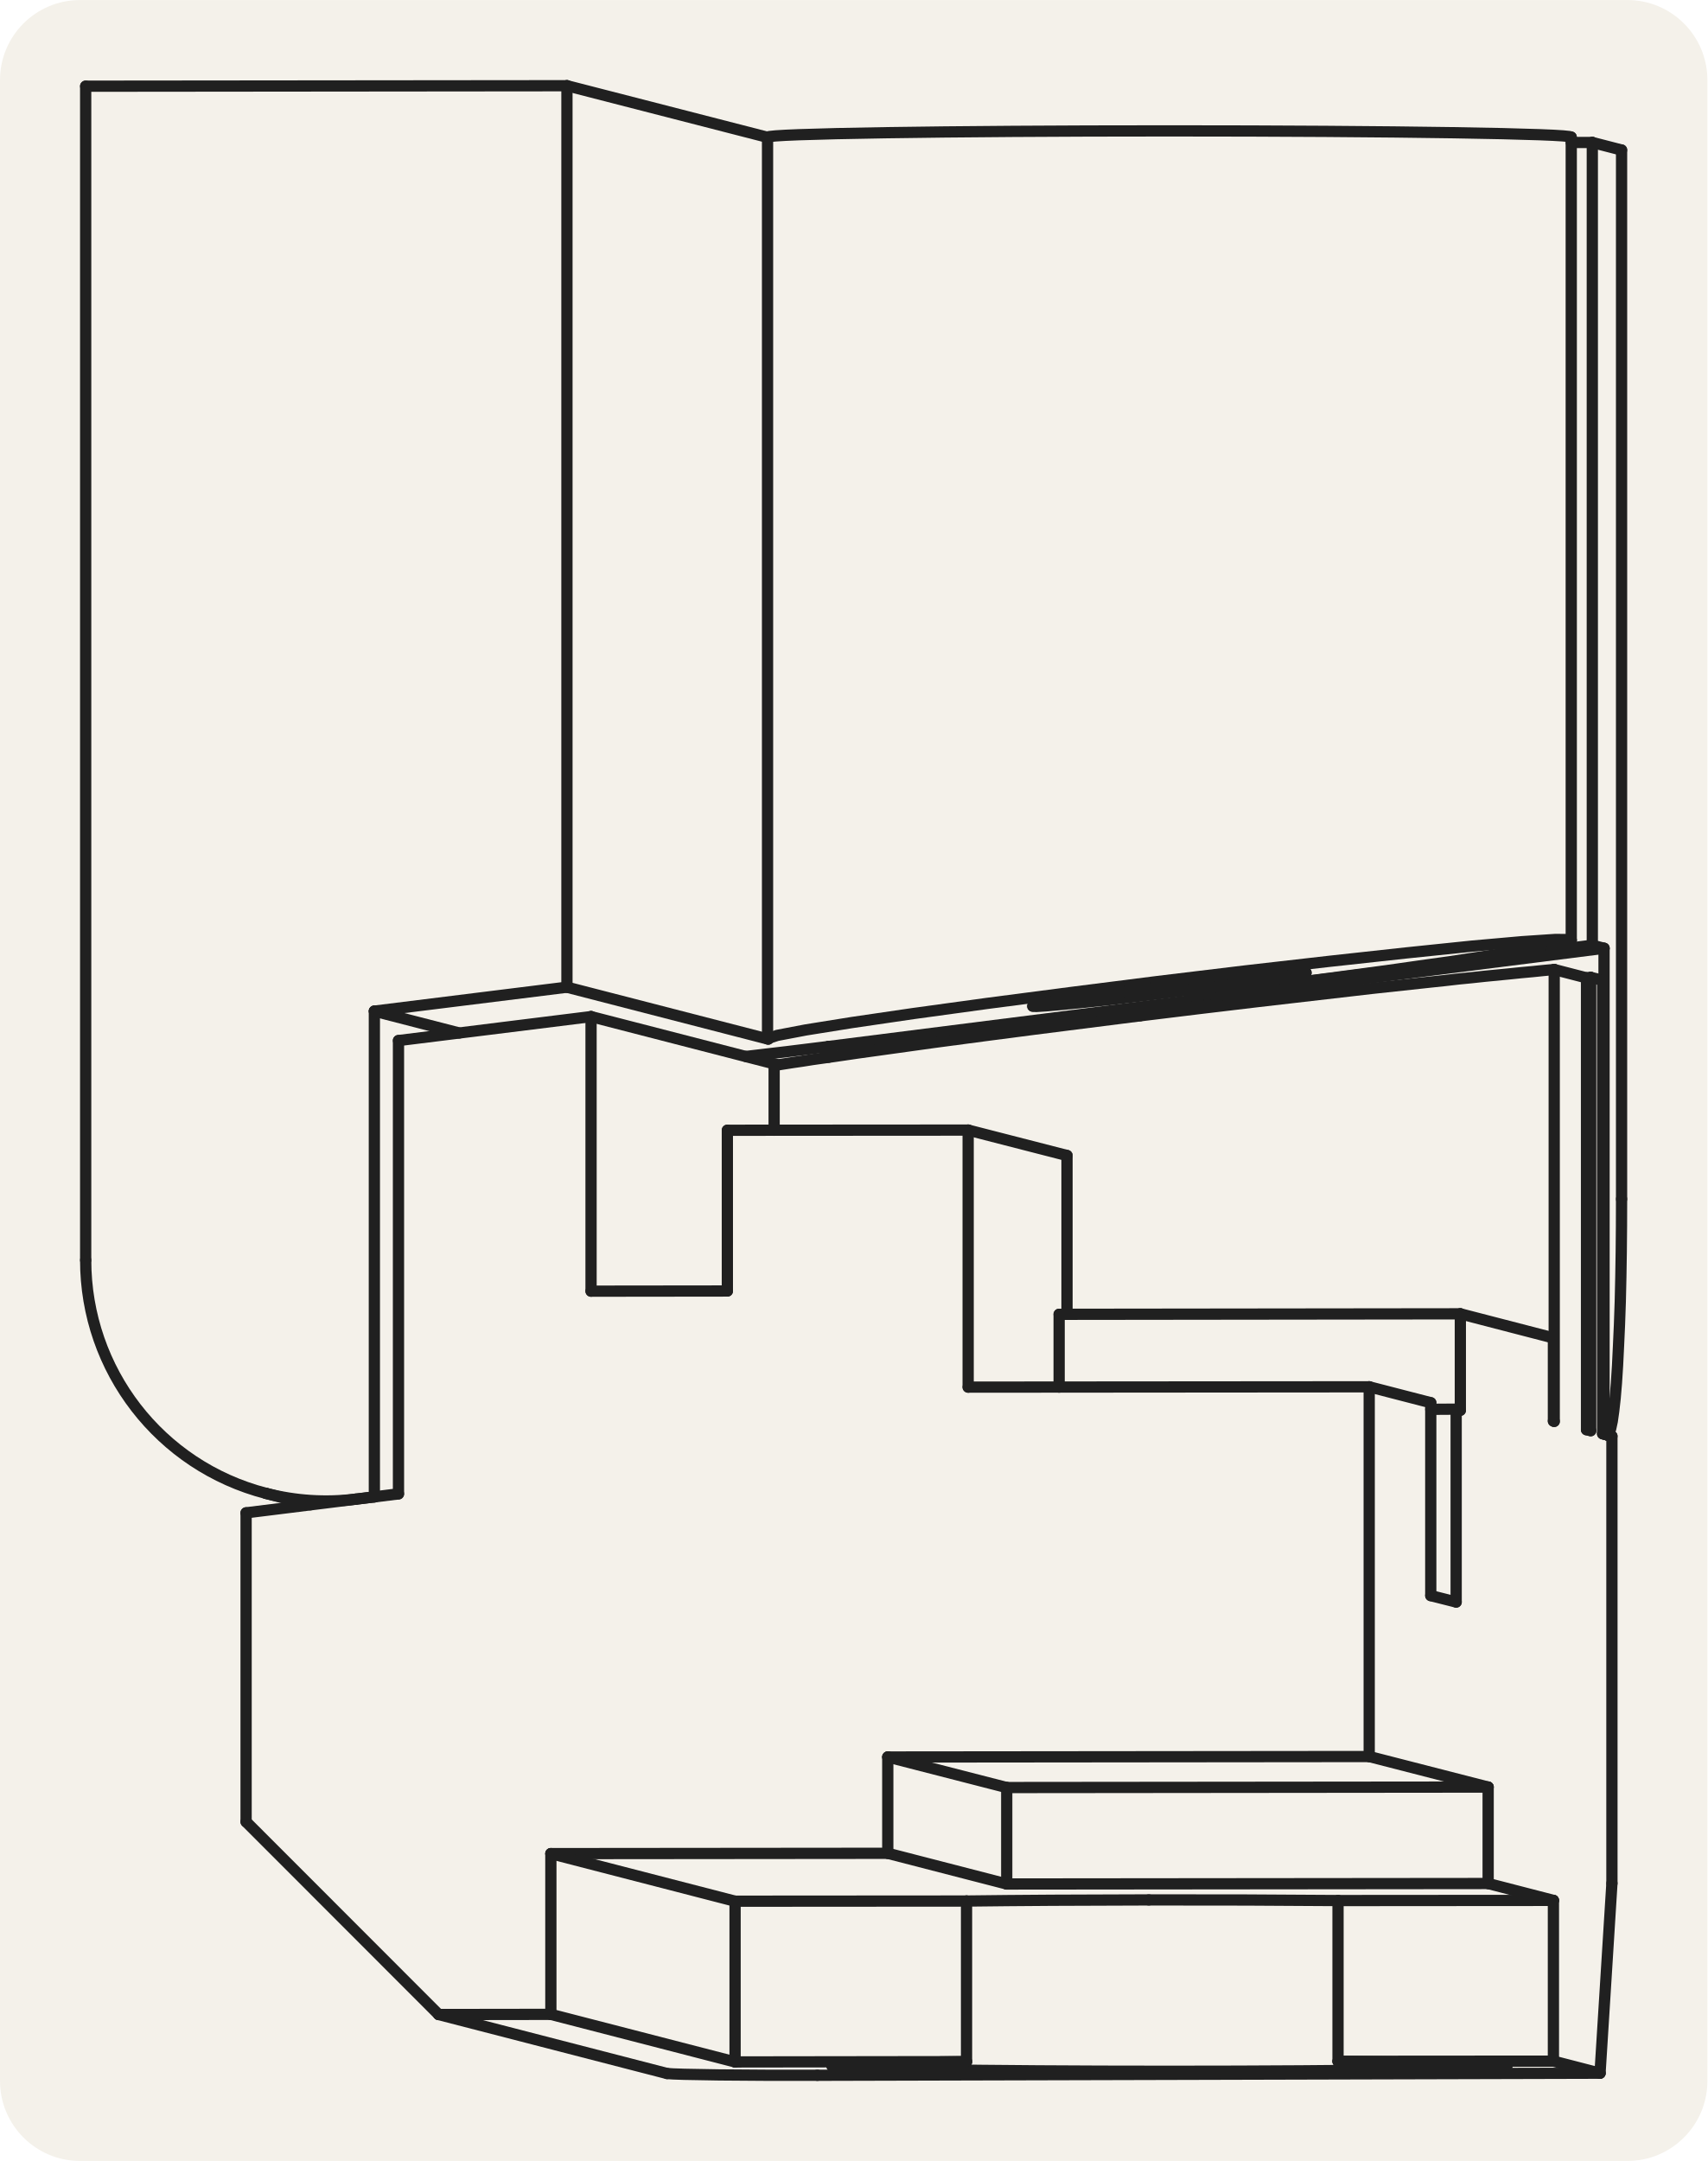
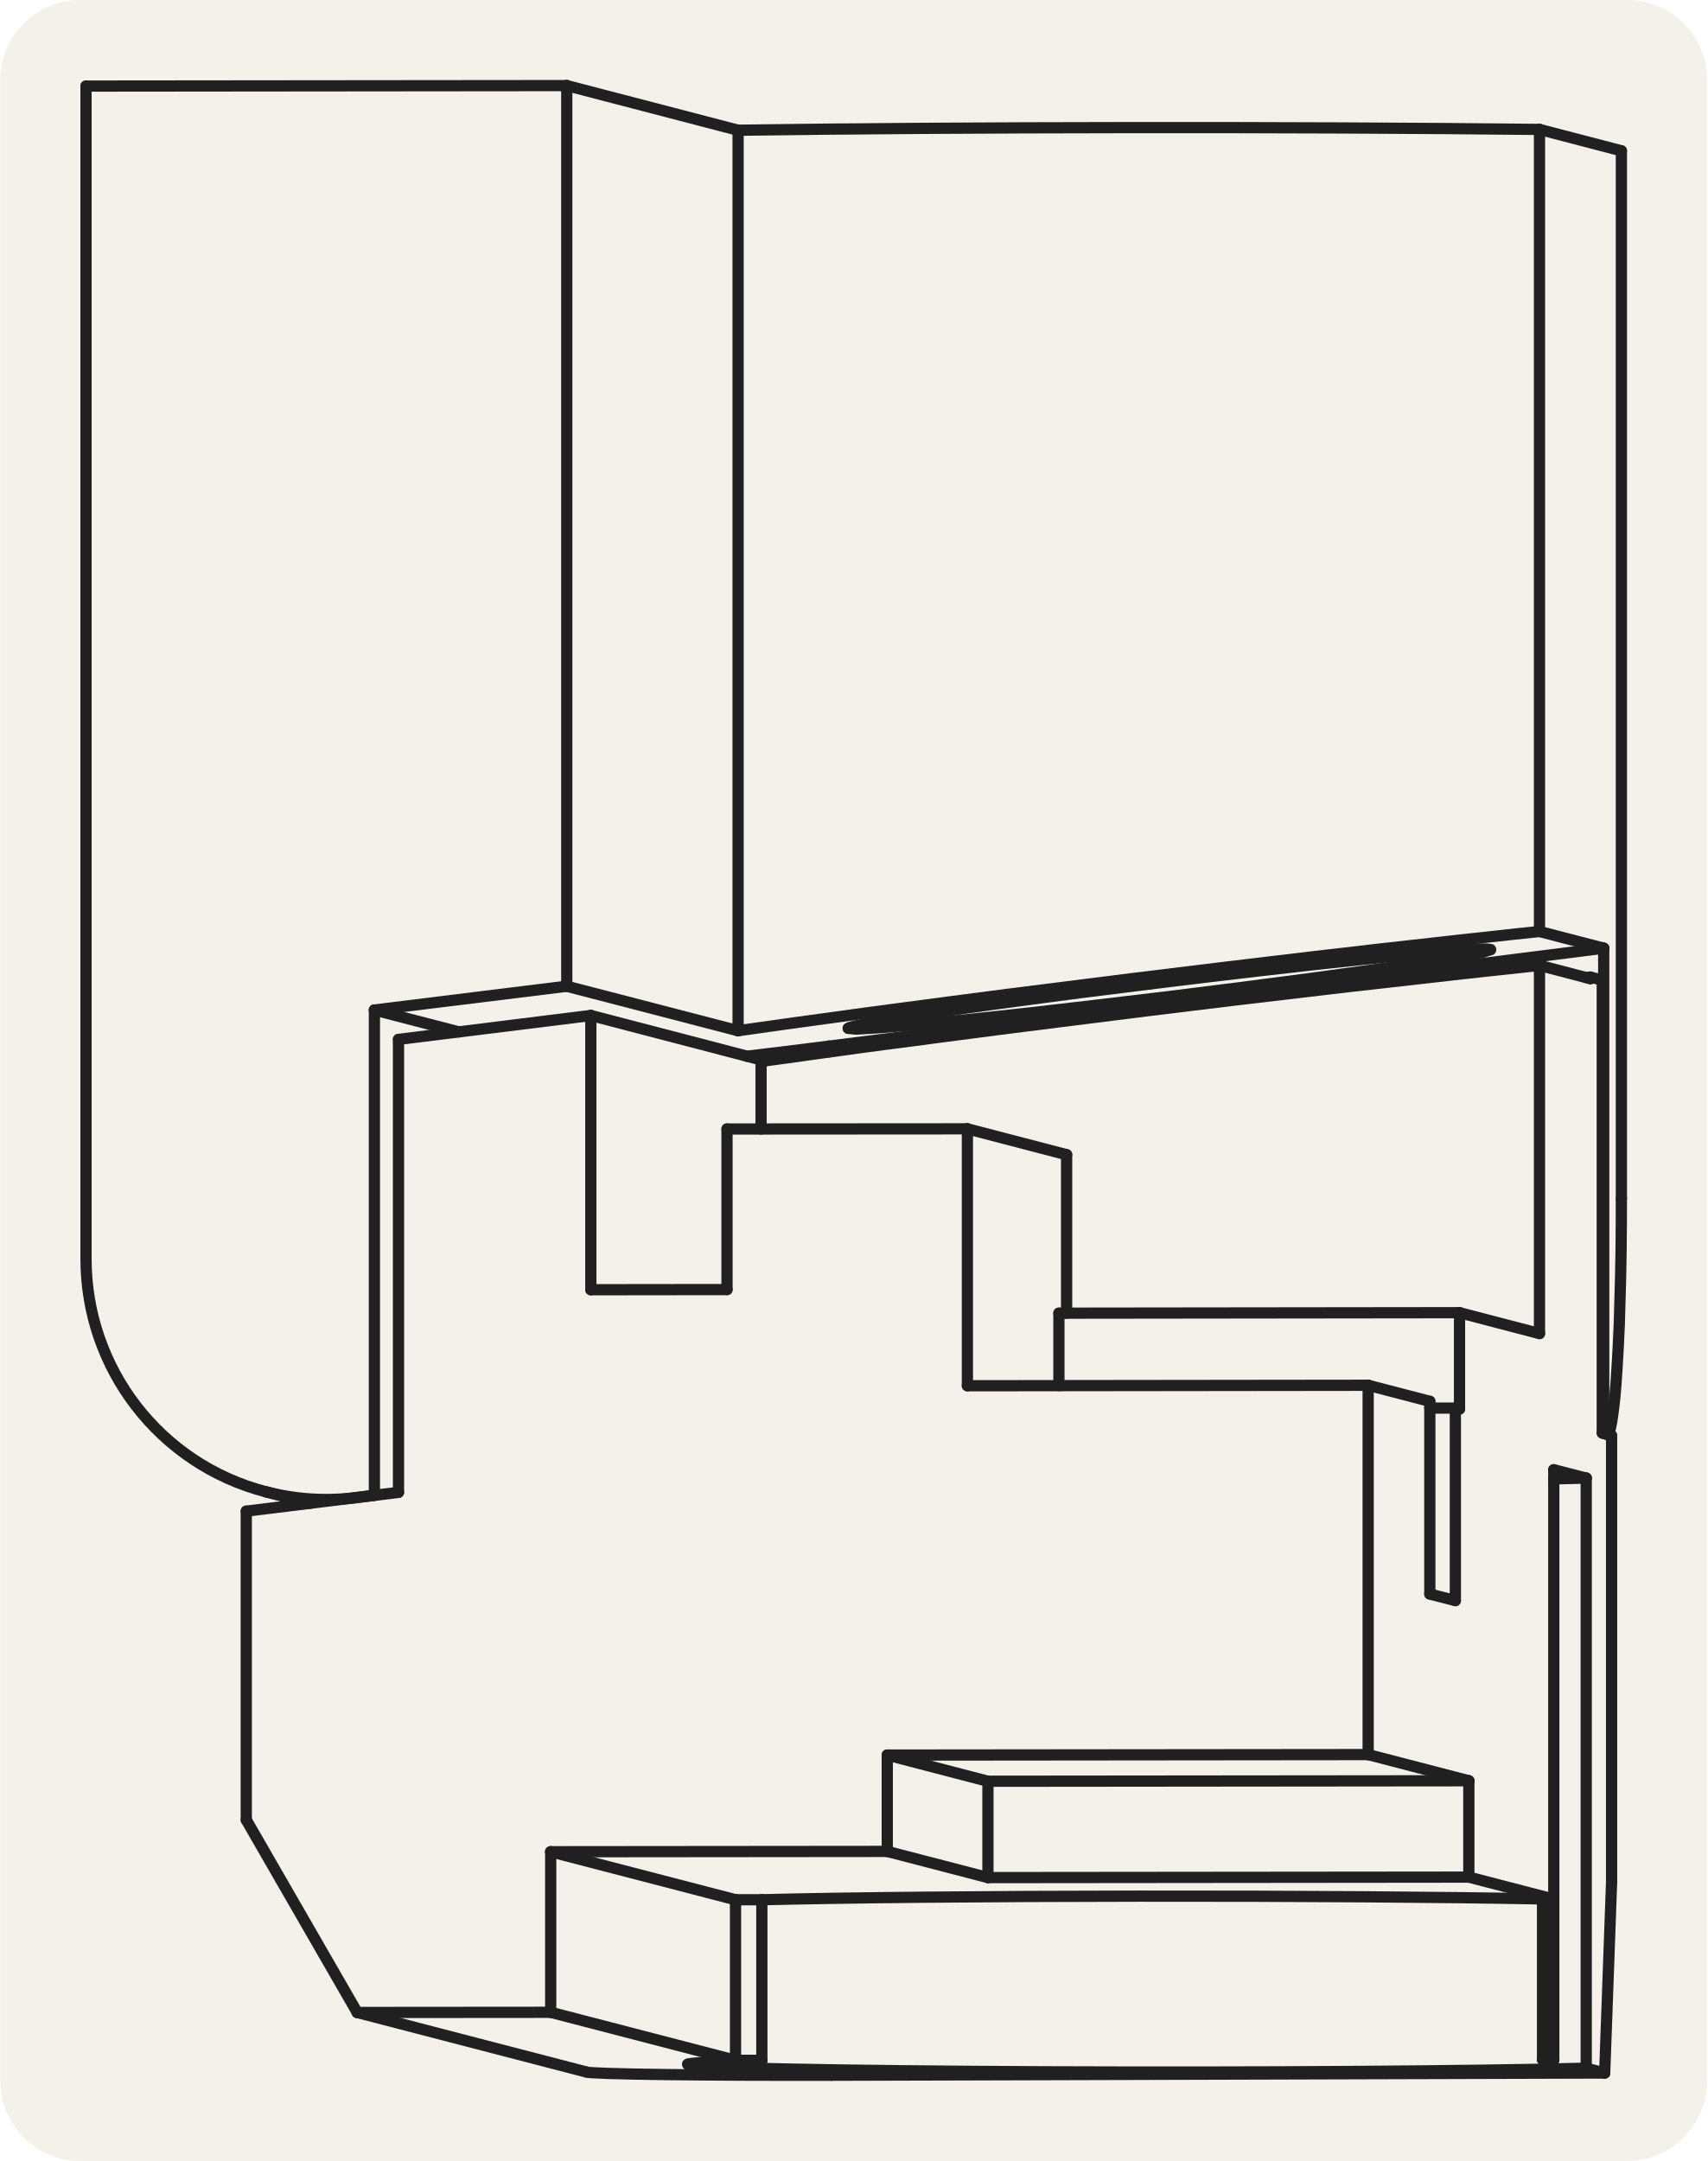
- <svg xmlns="http://www.w3.org/2000/svg" width="64px" height="81px" viewBox="-4.705 -6.823 10.622 13.443" version="1.1">
-   <rect x="-4.705" y="-6.823" width="10.622" height="13.443" rx="0.498" fill="#f4f1ea" />
+ <svg xmlns="http://www.w3.org/2000/svg" width="64px" height="81px" viewBox="-4.625 -6.76 10.63 13.458" version="1.1">
+   <rect x="-4.625" y="-6.76" width="10.63" height="13.458" rx="0.498" fill="#f4f1ea" />
  <g transform="scale(1,-1)" stroke-linecap="round">
    <g fill="none" stroke="rgb(32,32,32)" stroke-width="0.07" id="visible">
-       <line x1="-4.172" y1="-1.016" x2="-4.172" y2="6.287" />
-       <path d="M -2.493,-2.503 A 1.5,1.497 -104.46 0,0 -3.05,-2.467" />
-       <path d="M -3.05,-2.467 A 1.5,1.497 -104.46 0,0 -4.172,-1.016" />
-       <line x1="5.274" y1="-2.098" x2="5.293" y2="-2.103" />
-       <line x1="-2.493" y1="-2.503" x2="-2.376" y2="-2.489" />
-       <line x1="-2.376" y1="0.533" x2="-2.376" y2="-2.489" />
-       <line x1="-1.848" y1="0.397" x2="-2.376" y2="0.533" />
-       <line x1="5.201" y1="0.943" x2="5.274" y2="0.924" />
-       <line x1="5.201" y1="0.943" x2="2.997" y2="0.664" />
-       <path d="M 5.065,0.978 Q 5.07,0.976 5.07,0.975" />
-       <path d="M 5.07,0.975 Q 5.063,0.971 5.057,0.967 Q 5.038,0.962 5.02,0.957 Q 4.989,0.95 4.958,0.944 Q 4.915,0.936 4.872,0.928 Q 4.818,0.919 4.764,0.91 Q 4.699,0.899 4.633,0.889 Q 4.558,0.877 4.482,0.866 Q 4.397,0.853 4.312,0.84 Q 4.219,0.827 4.125,0.814 Q 4.023,0.8 3.922,0.785 Q 3.814,0.771 3.705,0.756 Q 3.591,0.741 3.477,0.726 Q 3.242,0.695 2.997,0.664" />
-       <path d="M 0.074,0.359 Q 0.07,0.36 0.07,0.362" />
-       <path d="M 0.07,0.362 L 0.13,0.382 L 0.308,0.416 L 0.595,0.462 L 0.977,0.518 L 1.436,0.581 L 1.95,0.648 L 2.494,0.717 L 3.041,0.783 L 3.566,0.843 L 4.042,0.895 L 4.448,0.937 L 4.763,0.965 L 4.972,0.979 L 5.065,0.978" />
-       <line x1="0.074" y1="0.359" x2="-1.178" y2="0.682" />
-       <line x1="-2.376" y1="0.533" x2="-1.178" y2="0.682" />
-       <path d="M 0.449,0.313 Q 0.189,0.28 -0.065,0.251" />
-       <line x1="5.274" y1="0.924" x2="0.449" y2="0.313" />
-       <line x1="2.997" y1="0.664" x2="2.722" y2="0.629" />
-       <line x1="2.722" y1="0.629" x2="2.721" y2="0.629" />
-       <path d="M 2.997,0.664 L 2.721,0.629" />
-       <path d="M 2.518,0.682 C 2.749,0.71 2.983,0.737 3.152,0.754 C 3.175,0.756 3.197,0.758 3.22,0.761 C 3.24,0.762 3.26,0.764 3.279,0.766 C 3.296,0.767 3.312,0.769 3.329,0.77 C 3.342,0.771 3.355,0.772 3.368,0.773 C 3.378,0.773 3.387,0.774 3.397,0.774 C 3.402,0.774 3.408,0.774 3.414,0.774 C 3.416,0.773 3.418,0.773 3.42,0.772" />
-       <path d="M 3.42,0.772 L 3.398,0.765 L 3.335,0.754 L 3.234,0.737 L 3.099,0.718 L 2.938,0.696 L 2.759,0.672 L 2.57,0.649 L 2.38,0.626 L 2.201,0.605 L 2.04,0.588 L 1.905,0.575 L 1.804,0.566 L 1.741,0.562 L 1.72,0.564" />
-       <path d="M 1.72,0.564 C 1.721,0.565 1.723,0.566 1.724,0.567 C 1.729,0.568 1.734,0.569 1.739,0.571 C 1.747,0.572 1.756,0.574 1.764,0.576 C 1.775,0.578 1.786,0.58 1.797,0.582 C 1.812,0.584 1.826,0.587 1.84,0.589 C 1.873,0.594 1.91,0.6 1.951,0.606 C 2.098,0.628 2.304,0.655 2.518,0.682" />
-       <line x1="2.722" y1="0.629" x2="2.722" y2="0.629" />
-       <line x1="0.07" y1="5.969" x2="-1.178" y2="6.29" />
-       <line x1="-1.178" y1="6.29" x2="-1.178" y2="0.682" />
-       <path d="M 0.07,5.97 A 2.5,0.039 -6.212782904337926e-18 0,0 5.07,5.97" />
-       <line x1="5.201" y1="5.937" x2="5.07" y2="5.937" />
-       <line x1="5.201" y1="0.943" x2="5.201" y2="5.937" />
-       <line x1="5.274" y1="-2.098" x2="5.274" y2="0.924" />
-       <line x1="5.383" y1="-0.636" x2="5.383" y2="5.89" />
-       <path d="M 5.293,-2.103 L 5.295,-2.104" />
-       <path d="M 5.295,-2.104 Q 5.3,-2.098 5.305,-2.093 Q 5.31,-2.079 5.315,-2.065 Q 5.32,-2.042 5.325,-2.019 Q 5.329,-1.987 5.334,-1.956 Q 5.338,-1.916 5.343,-1.876 Q 5.347,-1.829 5.351,-1.781 Q 5.354,-1.727 5.358,-1.672 Q 5.361,-1.611 5.364,-1.55 Q 5.367,-1.483 5.37,-1.417 Q 5.372,-1.345 5.375,-1.273 Q 5.379,-1.123 5.381,-0.964 Q 5.383,-0.802 5.383,-0.636" />
-       <line x1="5.383" y1="5.89" x2="5.201" y2="5.937" />
-       <line x1="-4.172" y1="6.287" x2="-1.178" y2="6.29" />
-       <line x1="-3.174" y1="-2.588" x2="-3.174" y2="-4.51" />
-       <line x1="-3.174" y1="-2.588" x2="-2.226" y2="-2.47" />
-       <line x1="-2.226" y1="0.35" x2="-2.226" y2="-2.47" />
-       <line x1="-2.226" y1="0.35" x2="-1.028" y2="0.499" />
-       <line x1="-1.028" y1="0.499" x2="-1.028" y2="-1.209" />
-       <line x1="-1.028" y1="-1.209" x2="-0.18" y2="-1.208" />
-       <line x1="-0.18" y1="-0.208" x2="-0.18" y2="-1.208" />
-       <line x1="-0.18" y1="-0.208" x2="1.318" y2="-0.207" />
-       <line x1="1.318" y1="-0.207" x2="1.318" y2="-1.806" />
-       <line x1="1.318" y1="-1.806" x2="3.813" y2="-1.804" />
-       <line x1="3.813" y1="-4.104" x2="3.813" y2="-1.804" />
-       <line x1="0.818" y1="-4.107" x2="3.813" y2="-4.104" />
-       <line x1="0.818" y1="-4.107" x2="0.818" y2="-4.706" />
-       <line x1="-1.278" y1="-4.708" x2="0.818" y2="-4.706" />
-       <line x1="-1.278" y1="-4.708" x2="-1.278" y2="-5.708" />
-       <line x1="-1.976" y1="-5.709" x2="-1.278" y2="-5.708" />
-       <line x1="-3.174" y1="-4.51" x2="-1.976" y2="-5.709" />
-       <line x1="5.265" y1="-2.096" x2="5.323" y2="-2.111" />
-       <line x1="-0.555" y1="-6.076" x2="-1.976" y2="-5.709" />
-       <line x1="5.191" y1="0.743" x2="5.265" y2="0.725" />
-       <line x1="5.191" y1="0.743" x2="5.165" y2="0.74" />
-       <line x1="0.135" y1="0.199" x2="-1.028" y2="0.499" />
-       <line x1="0.111" y1="-0.208" x2="0.111" y2="0.195" />
-       <line x1="4.38" y1="-1.35" x2="4.959" y2="-1.5" />
-       <line x1="1.884" y1="-1.353" x2="4.38" y2="-1.35" />
-       <line x1="1.933" y1="-0.365" x2="1.318" y2="-0.207" />
-       <line x1="1.884" y1="-1.806" x2="1.884" y2="-1.353" />
-       <line x1="1.933" y1="-1.353" x2="1.933" y2="-0.365" />
-       <line x1="3.813" y1="-1.804" x2="4.196" y2="-1.903" />
-       <line x1="5.249" y1="-6.074" x2="4.959" y2="-5.999" />
-       <line x1="4.959" y1="-5.999" x2="4.959" y2="-4.999" />
-       <line x1="4.553" y1="-4.894" x2="4.959" y2="-4.999" />
-       <line x1="4.553" y1="-4.894" x2="4.553" y2="-4.294" />
-       <line x1="3.813" y1="-4.104" x2="4.553" y2="-4.294" />
-       <line x1="4.196" y1="-3.103" x2="4.196" y2="-1.903" />
-       <line x1="4.196" y1="-3.103" x2="4.354" y2="-3.143" />
-       <line x1="4.354" y1="-3.143" x2="4.354" y2="-1.943" />
-       <line x1="4.354" y1="-1.943" x2="4.38" y2="-1.95" />
-       <line x1="4.38" y1="-1.95" x2="4.38" y2="-1.35" />
-       <line x1="4.959" y1="-2.017" x2="4.959" y2="-1.5" />
-       <line x1="4.959" y1="-2.017" x2="4.964" y2="-2.019" />
-       <line x1="4.964" y1="-2.019" x2="4.964" y2="0.792" />
-       <line x1="4.964" y1="0.792" x2="5.165" y2="0.74" />
-       <line x1="5.165" y1="-2.071" x2="5.165" y2="0.74" />
-       <line x1="5.165" y1="-2.071" x2="5.191" y2="-2.077" />
-       <line x1="5.191" y1="-2.077" x2="5.191" y2="0.743" />
-       <line x1="5.265" y1="-2.096" x2="5.265" y2="0.725" />
-       <line x1="5.323" y1="-4.893" x2="5.323" y2="-2.111" />
-       <line x1="5.249" y1="-6.074" x2="5.323" y2="-4.893" />
-       <line x1="1.558" y1="-4.297" x2="0.818" y2="-4.107" />
-       <line x1="1.558" y1="-4.297" x2="4.553" y2="-4.294" />
-       <line x1="1.558" y1="-4.897" x2="0.818" y2="-4.706" />
-       <line x1="1.558" y1="-4.897" x2="1.558" y2="-4.297" />
-       <path d="M 1.308,-5.003 A 2.1,0.033 -6.212782904337926e-18 0,0 2.442,-4.996" />
-       <path d="M 2.442,-4.996 A 2.1,0.033 -6.212782904337926e-18 0,0 3.619,-5" />
-       <line x1="4.959" y1="-4.999" x2="3.619" y2="-5" />
-       <line x1="1.558" y1="-4.897" x2="4.553" y2="-4.894" />
-       <line x1="-0.132" y1="-5.004" x2="-1.278" y2="-4.708" />
-       <line x1="1.308" y1="-5.003" x2="-0.132" y2="-5.004" />
-       <line x1="-0.132" y1="-6.004" x2="-0.132" y2="-5.004" />
-       <line x1="-0.132" y1="-6.004" x2="-1.278" y2="-5.708" />
-       <line x1="3.619" y1="-6" x2="4.959" y2="-5.999" />
-       <path d="M 3.619,-6 A 2.1,0.033 -6.212782904337926e-18 0,0 4.67,-6.029" />
-       <path d="M 4.67,-6.029 A 2.1,0.033 -6.212782904337926e-18 0,0 0.47,-6.029" />
-       <path d="M 0.47,-6.029 A 2.1,0.033 -6.212782904337926e-18 0,0 1.308,-6.002" />
-       <line x1="-0.132" y1="-6.004" x2="1.308" y2="-6.002" />
-       <path d="M 0.38,-6.087 A 0.8,0.013 0.0 0,0 -0.555,-6.076" />
-       <line x1="5.249" y1="-6.074" x2="0.38" y2="-6.087" />
-       <path d="M 2.388,0.504 C 2.88,0.565 3.377,0.623 3.825,0.674 C 3.952,0.688 4.076,0.701 4.195,0.714 C 4.253,0.72 4.311,0.726 4.368,0.733 C 4.423,0.738 4.478,0.744 4.533,0.75 C 4.584,0.755 4.636,0.76 4.687,0.765 C 4.735,0.77 4.783,0.775 4.831,0.779 C 4.876,0.784 4.92,0.788 4.964,0.792" />
-       <path d="M 0.111,0.195 C 0.149,0.201 0.188,0.207 0.226,0.213 C 0.268,0.219 0.31,0.225 0.351,0.232 C 0.396,0.238 0.441,0.245 0.486,0.251 C 0.533,0.258 0.581,0.265 0.629,0.272 C 0.679,0.279 0.729,0.286 0.78,0.293 C 0.884,0.308 0.992,0.322 1.103,0.338 C 1.497,0.391 1.938,0.448 2.388,0.504" />
-       <line x1="4.196" y1="-1.944" x2="4.354" y2="-1.943" />
-       <line x1="3.619" y1="-6" x2="3.619" y2="-5" />
-       <line x1="1.308" y1="-6.002" x2="1.308" y2="-5.003" />
-       <line x1="0.449" y1="0.246" x2="0.449" y2="0.313" />
-       <line x1="-3.05" y1="-2.467" x2="-2.775" y2="-2.538" />
-       <line x1="5.07" y1="0.975" x2="5.07" y2="5.97" />
-       <line x1="0.07" y1="0.362" x2="0.07" y2="5.97" />
-       <line x1="5.294" y1="-2.104" x2="5.295" y2="-2.104" />
+       <line x1="-4.091" y1="-1.08" x2="-4.091" y2="6.224" />
+       <line x1="5.471" y1="5.821" x2="4.961" y2="5.954" />
+       <path d="M -0.03,5.949 A 4.0,0.063 6.212803551689887e-18 0,0 4.961,5.954" />
+       <line x1="-0.03" y1="5.949" x2="-1.097" y2="6.227" />
+       <line x1="-4.091" y1="6.224" x2="-1.097" y2="6.227" />
+       <line x1="-1.097" y1="6.227" x2="-1.097" y2="0.618" />
+       <line x1="-2.295" y1="0.47" x2="-1.097" y2="0.618" />
+       <line x1="-2.295" y1="0.47" x2="-2.295" y2="-2.552" />
+       <line x1="-2.412" y1="-2.567" x2="-2.295" y2="-2.552" />
+       <path d="M -2.412,-2.567 A 1.5,1.497 -104.585 0,0 -2.972,-2.53" />
+       <path d="M -2.972,-2.53 A 1.5,1.497 -104.585 0,0 -4.091,-1.08" />
+       <line x1="5.471" y1="-0.705" x2="5.471" y2="5.821" />
+       <path d="M 5.38,-2.172 L 5.383,-2.172" />
+       <path d="M 5.383,-2.172 Q 5.388,-2.167 5.393,-2.162 Q 5.398,-2.148 5.403,-2.133 Q 5.407,-2.11 5.412,-2.087 Q 5.417,-2.056 5.421,-2.024 Q 5.426,-1.985 5.43,-1.945 Q 5.434,-1.897 5.438,-1.85 Q 5.442,-1.795 5.445,-1.741 Q 5.449,-1.68 5.452,-1.619 Q 5.455,-1.552 5.458,-1.485 Q 5.46,-1.413 5.462,-1.342 Q 5.467,-1.192 5.469,-1.032 Q 5.471,-0.87 5.471,-0.705" />
+       <line x1="5.361" y1="-2.167" x2="5.38" y2="-2.172" />
+       <line x1="5.361" y1="-2.167" x2="5.361" y2="0.855" />
+       <line x1="4.961" y1="0.959" x2="5.361" y2="0.855" />
+       <line x1="4.961" y1="0.959" x2="4.961" y2="5.954" />
+       <line x1="-0.03" y1="0.341" x2="-0.03" y2="5.949" />
+       <path d="M -0.03,0.341 C 0.07,0.355 0.169,0.369 0.268,0.383 C 0.375,0.398 0.482,0.412 0.588,0.427 C 0.702,0.443 0.815,0.458 0.928,0.473 C 1.046,0.489 1.165,0.504 1.283,0.52 C 1.406,0.536 1.529,0.552 1.651,0.568 C 1.902,0.6 2.156,0.632 2.412,0.664 C 2.798,0.712 3.184,0.758 3.562,0.803 C 3.685,0.817 3.809,0.831 3.933,0.846 C 4.052,0.859 4.172,0.873 4.292,0.886 C 4.406,0.899 4.521,0.912 4.636,0.924 C 4.744,0.936 4.853,0.948 4.961,0.959" />
+       <line x1="-0.03" y1="0.341" x2="-1.097" y2="0.618" />
+       <path d="M 2.534,0.632 C 2.767,0.661 3,0.689 3.225,0.715 C 3.298,0.723 3.371,0.732 3.444,0.74 C 3.514,0.748 3.583,0.756 3.653,0.763 C 3.718,0.77 3.783,0.777 3.848,0.784 C 3.907,0.79 3.967,0.796 4.026,0.803 C 4.08,0.808 4.133,0.813 4.186,0.818 C 4.233,0.822 4.279,0.827 4.326,0.831 C 4.365,0.834 4.403,0.837 4.442,0.841 C 4.473,0.843 4.504,0.845 4.535,0.847 C 4.557,0.848 4.579,0.849 4.602,0.85 C 4.615,0.85 4.629,0.85 4.642,0.849 C 4.647,0.848 4.651,0.847 4.656,0.846" />
+       <path d="M 4.656,0.846 L 4.606,0.829 L 4.458,0.801 L 4.219,0.763 L 3.903,0.717 L 3.524,0.665 L 3.101,0.61 L 2.656,0.554 L 2.211,0.501 L 1.788,0.452 L 1.409,0.411 L 1.092,0.38 L 0.854,0.36 L 0.706,0.351 L 0.656,0.356" />
+       <path d="M 0.656,0.356 Q 0.662,0.359 0.667,0.362 Q 0.685,0.367 0.702,0.371 Q 0.731,0.377 0.76,0.383 Q 0.799,0.39 0.839,0.398 Q 0.889,0.406 0.94,0.414 Q 1,0.424 1.06,0.433 Q 1.13,0.444 1.199,0.454 Q 1.277,0.465 1.355,0.477 Q 1.441,0.489 1.526,0.501 Q 1.618,0.513 1.71,0.526 Q 1.808,0.539 1.906,0.552 Q 2.008,0.565 2.11,0.579 Q 2.319,0.605 2.534,0.632" />
+       <line x1="5.361" y1="0.855" x2="0.536" y2="0.245" />
+       <line x1="-1.77" y1="0.334" x2="-2.295" y2="0.47" />
+       <path d="M 0.536,0.245 Q 0.278,0.212 0.025,0.182" />
+       <line x1="-3.093" y1="-2.651" x2="-3.093" y2="-4.574" />
+       <line x1="-2.402" y1="-5.773" x2="-3.093" y2="-4.574" />
+       <line x1="-0.974" y1="-6.144" x2="-2.402" y2="-5.773" />
+       <line x1="5.367" y1="-6.15" x2="5.252" y2="-6.12" />
+       <path d="M 5.252,-6.12 A 3.0,0.048 6.212803551689887e-18 0,0 -0.344,-6.096" />
+       <path d="M -0.344,-6.096 A 3.0,0.048 6.212803551689887e-18 0,0 0.118,-6.071" />
+       <line x1="-0.046" y1="-6.071" x2="0.118" y2="-6.071" />
+       <line x1="-0.046" y1="-6.071" x2="-1.197" y2="-5.772" />
+       <line x1="-2.402" y1="-5.773" x2="-1.197" y2="-5.772" />
+       <path d="M 0.554,-6.164 A 1.307,0.021 2.4851214206759548e-17 0,0 -0.974,-6.144" />
+       <line x1="5.367" y1="-6.15" x2="0.554" y2="-6.164" />
+       <line x1="5.41" y1="-4.961" x2="5.367" y2="-6.15" />
+       <line x1="5.41" y1="-4.961" x2="5.41" y2="-2.18" />
+       <line x1="-1.197" y1="-4.772" x2="-1.197" y2="-5.772" />
+       <line x1="-0.046" y1="-5.071" x2="-1.197" y2="-4.772" />
+       <line x1="-0.046" y1="-6.071" x2="-0.046" y2="-5.071" />
+       <path d="M 0.118,-5.071 A 3.0,0.048 9.940485682703819e-17 0,0 4.98,-5.066" />
+       <line x1="0.118" y1="-5.071" x2="-0.046" y2="-5.071" />
+       <line x1="-1.197" y1="-4.772" x2="0.899" y2="-4.77" />
+       <line x1="1.526" y1="-4.933" x2="0.899" y2="-4.77" />
+       <line x1="1.526" y1="-4.933" x2="4.521" y2="-4.93" />
+       <line x1="4.521" y1="-4.93" x2="5.044" y2="-5.066" />
+       <line x1="5.044" y1="-5.066" x2="4.98" y2="-5.066" />
+       <line x1="4.98" y1="-6.066" x2="4.98" y2="-5.066" />
+       <line x1="5.044" y1="-6.066" x2="5.044" y2="-5.066" />
+       <line x1="4.98" y1="-6.066" x2="5.044" y2="-6.066" />
+       <line x1="5.05" y1="-6.068" x2="5.044" y2="-6.066" />
+       <path d="M 4.98,-6.066 A 3.0,0.048 6.212803551689887e-18 0,0 5.05,-6.068" />
+       <line x1="1.526" y1="-4.333" x2="4.521" y2="-4.33" />
+       <line x1="4.521" y1="-4.93" x2="4.521" y2="-4.33" />
+       <line x1="1.526" y1="-4.933" x2="1.526" y2="-4.333" />
+       <line x1="3.894" y1="-4.167" x2="4.521" y2="-4.33" />
+       <line x1="0.899" y1="-4.17" x2="3.894" y2="-4.167" />
+       <line x1="1.526" y1="-4.333" x2="0.899" y2="-4.17" />
+       <line x1="0.899" y1="-4.17" x2="0.899" y2="-4.77" />
+       <line x1="0.118" y1="-6.071" x2="0.118" y2="-5.071" />
+       <line x1="5.05" y1="-6.068" x2="5.05" y2="-2.393" />
+       <path d="M 5.252,-2.445 A 3.0,0.048 9.940485682703819e-17 0,0 5.05,-2.45" />
+       <line x1="5.252" y1="-6.12" x2="5.252" y2="-2.445" />
+       <line x1="5.05" y1="-2.393" x2="5.252" y2="-2.445" />
+       <line x1="4.961" y1="0.748" x2="5.278" y2="0.665" />
+       <path d="M 0.113,0.15 C 0.212,0.163 0.312,0.177 0.411,0.191 C 0.517,0.206 0.623,0.22 0.728,0.235 C 0.84,0.25 0.951,0.265 1.063,0.279 C 1.179,0.295 1.295,0.31 1.411,0.325 C 1.53,0.341 1.65,0.356 1.769,0.371 C 2.013,0.402 2.258,0.433 2.506,0.464 C 2.879,0.51 3.251,0.555 3.614,0.597 C 3.733,0.611 3.852,0.625 3.971,0.638 C 4.086,0.651 4.201,0.664 4.316,0.677 C 4.427,0.69 4.537,0.702 4.647,0.714 C 4.752,0.725 4.856,0.737 4.961,0.748" />
+       <line x1="0.113" y1="-0.271" x2="0.113" y2="0.15" />
+       <line x1="-0.947" y1="0.436" x2="-0.947" y2="-1.272" />
+       <line x1="0.138" y1="0.153" x2="-0.947" y2="0.436" />
+       <line x1="5.278" y1="0.675" x2="5.352" y2="0.656" />
+       <line x1="5.278" y1="0.675" x2="5.252" y2="0.672" />
+       <line x1="-2.145" y1="0.287" x2="-0.947" y2="0.436" />
+       <line x1="5.352" y1="-2.164" x2="5.352" y2="0.656" />
+       <line x1="-2.145" y1="0.287" x2="-2.145" y2="-2.534" />
+       <line x1="4.463" y1="-1.415" x2="4.961" y2="-1.545" />
+       <line x1="1.968" y1="-1.418" x2="4.463" y2="-1.415" />
+       <line x1="-0.947" y1="-1.272" x2="-0.099" y2="-1.271" />
+       <line x1="-0.099" y1="-0.271" x2="-0.099" y2="-1.271" />
+       <line x1="2.016" y1="-0.431" x2="1.398" y2="-0.27" />
+       <line x1="-0.099" y1="-0.271" x2="1.398" y2="-0.27" />
+       <line x1="2.016" y1="-1.418" x2="2.016" y2="-0.431" />
+       <line x1="1.968" y1="-1.869" x2="1.968" y2="-1.418" />
+       <line x1="1.398" y1="-0.27" x2="1.398" y2="-1.87" />
+       <line x1="3.894" y1="-1.867" x2="4.278" y2="-1.967" />
+       <line x1="1.398" y1="-1.87" x2="3.894" y2="-1.867" />
+       <line x1="4.278" y1="-3.167" x2="4.278" y2="-1.967" />
+       <line x1="4.278" y1="-3.167" x2="4.437" y2="-3.208" />
+       <line x1="4.278" y1="-2.009" x2="4.437" y2="-2.009" />
+       <line x1="4.437" y1="-3.208" x2="4.437" y2="-2.009" />
+       <line x1="4.437" y1="-2.009" x2="4.463" y2="-2.015" />
+       <line x1="4.463" y1="-2.015" x2="4.463" y2="-1.415" />
+       <line x1="4.961" y1="-1.545" x2="4.961" y2="0.748" />
+       <line x1="5.278" y1="0.665" x2="5.278" y2="0.675" />
+       <line x1="3.894" y1="-4.167" x2="3.894" y2="-1.867" />
+       <line x1="5.352" y1="-2.164" x2="5.41" y2="-2.18" />
+       <line x1="-3.093" y1="-2.651" x2="-2.145" y2="-2.534" />
+       <line x1="0.536" y1="0.209" x2="0.536" y2="0.245" />
+       <line x1="-2.972" y1="-2.53" x2="-2.695" y2="-2.602" />
+       <line x1="5.382" y1="-2.172" x2="5.383" y2="-2.172" />
    </g>
  </g>
</svg>
